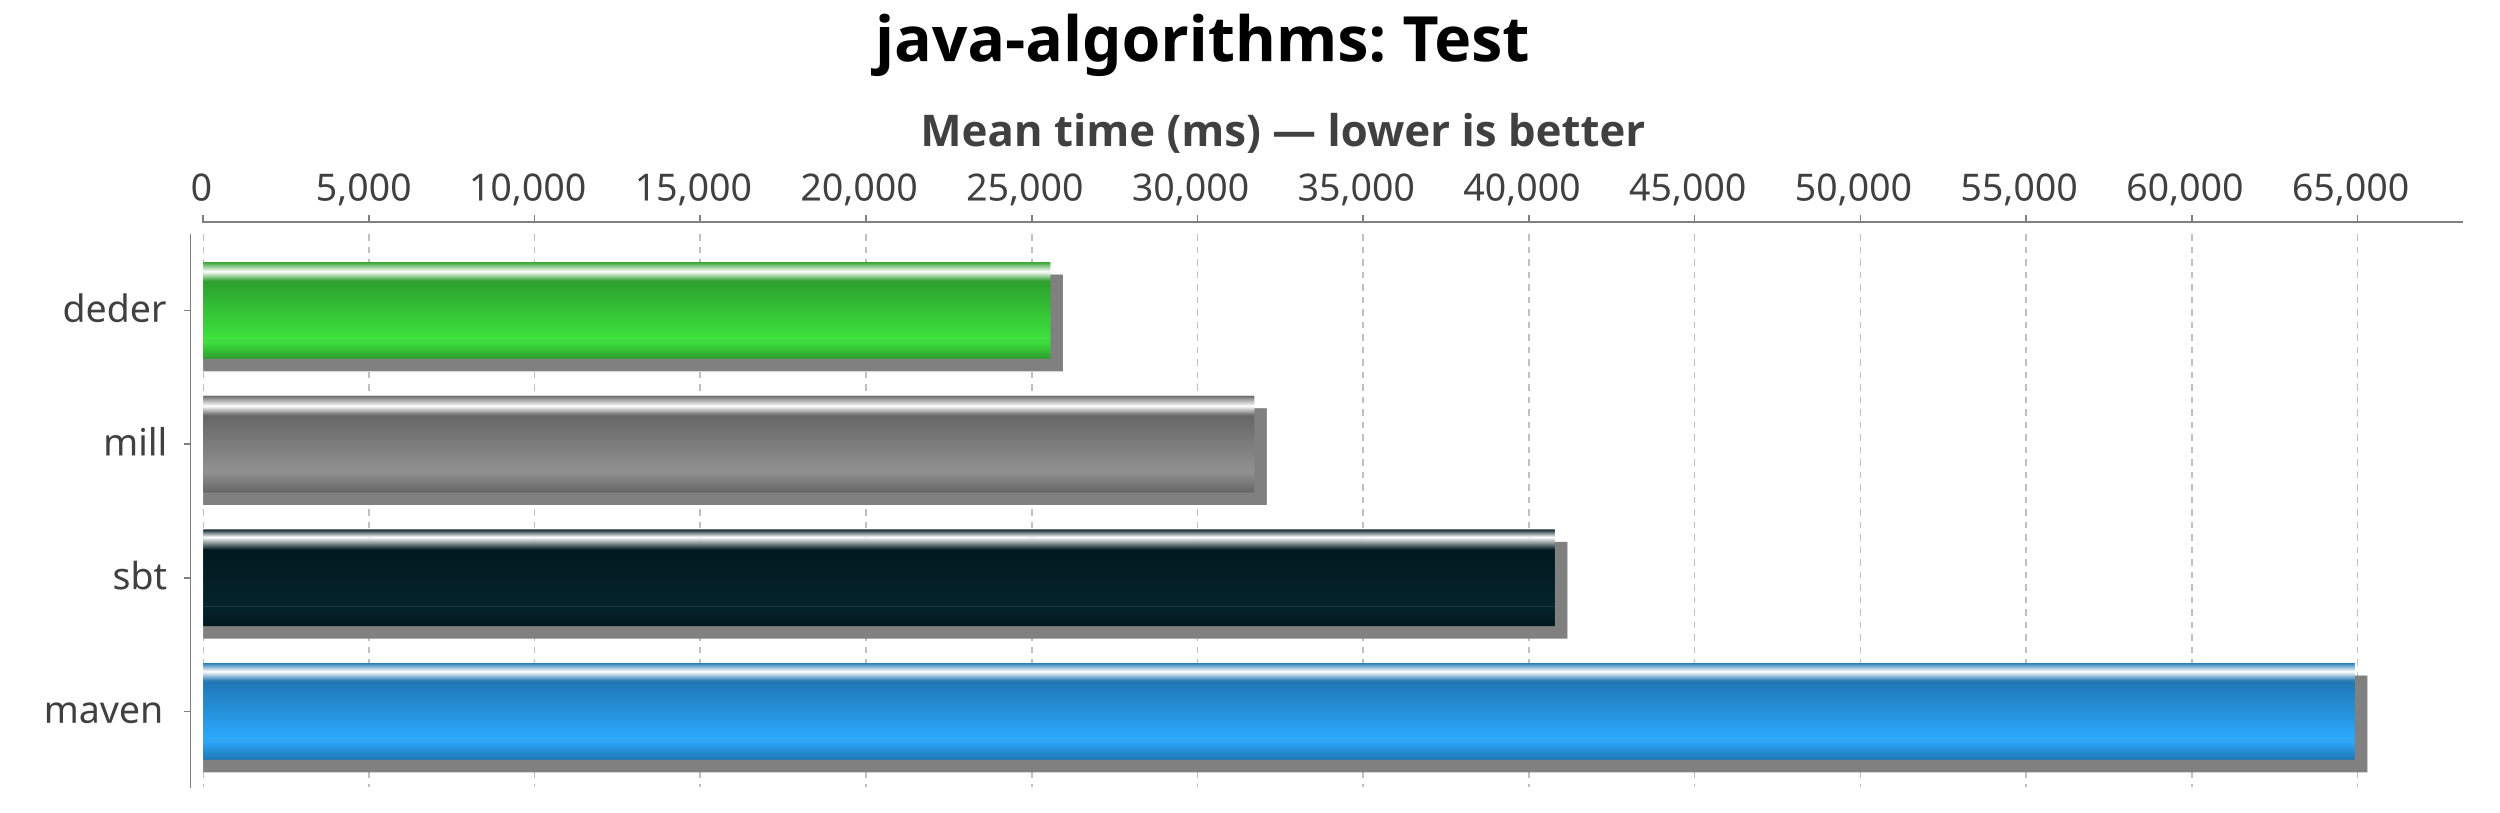
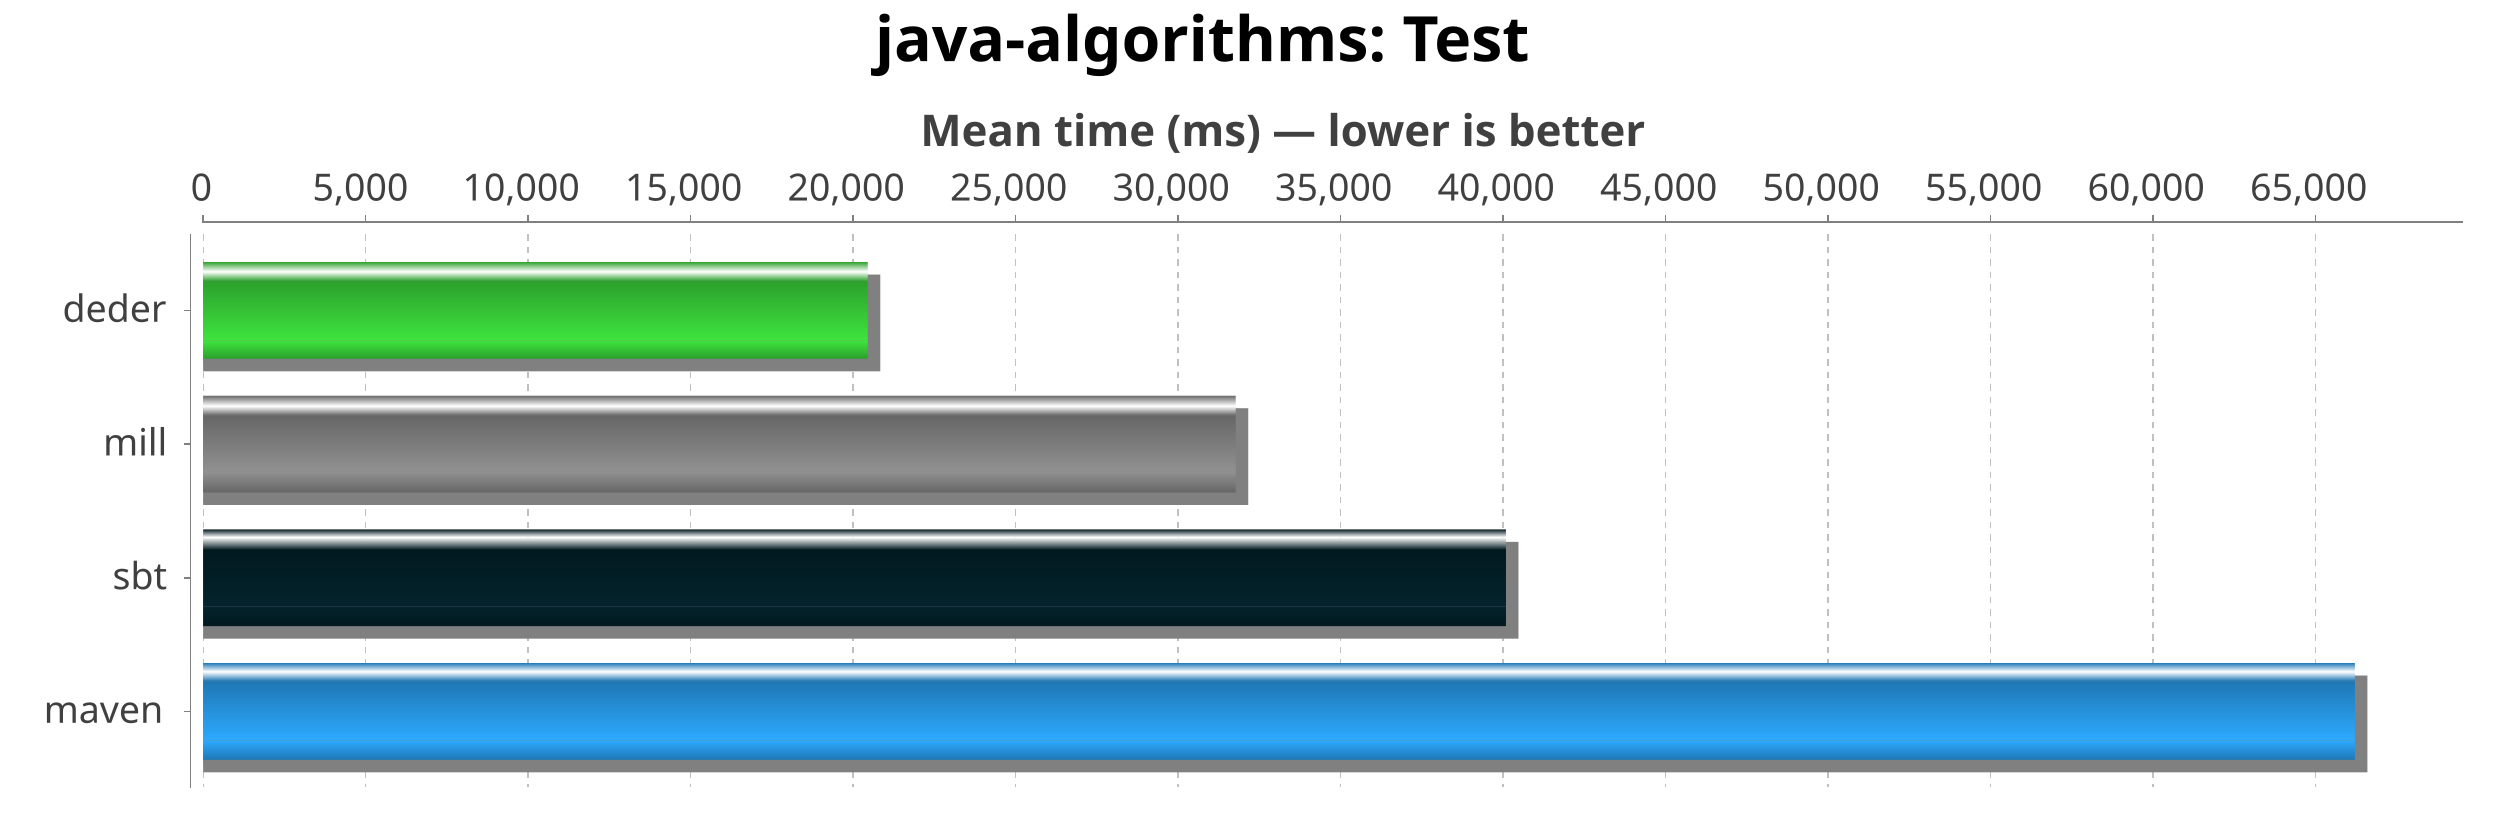
<svg xmlns="http://www.w3.org/2000/svg" width="800" height="260" text-rendering="auto" shape-rendering="auto">
  <defs>
-     <linearGradient id="_100043404205gp5" x1="0" y1="130" x2="0" y2="133" gradientUnits="userSpaceOnUse">
+     <linearGradient id="_328383385211gp5" x1="0" y1="130" x2="0" y2="133" gradientUnits="userSpaceOnUse">
      <stop offset="0%" stop-color="rgb(255,255,255)" />
      <stop offset="100%" stop-color="rgb(102,102,102)" />
    </linearGradient>
-     <linearGradient id="_100043404205gp6" x1="0" y1="133" x2="0" y2="151" gradientUnits="userSpaceOnUse">
+     <linearGradient id="_328383385211gp6" x1="0" y1="133" x2="0" y2="151" gradientUnits="userSpaceOnUse">
      <stop offset="0%" stop-color="rgb(102,102,102)" />
      <stop offset="100%" stop-color="rgb(145,145,145)" />
    </linearGradient>
-     <linearGradient id="_100043404205gp3" x1="0" y1="109" x2="0" y2="114.82" gradientUnits="userSpaceOnUse">
+     <linearGradient id="_328383385211gp3" x1="0" y1="109" x2="0" y2="114.82" gradientUnits="userSpaceOnUse">
      <stop offset="0%" stop-color="rgb(62,228,62)" />
      <stop offset="100%" stop-color="rgb(44,160,44)" />
    </linearGradient>
-     <linearGradient id="_100043404205gp8" x1="0" y1="169.4" x2="0" y2="172" gradientUnits="userSpaceOnUse">
+     <linearGradient id="_328383385211gp8" x1="0" y1="169.4" x2="0" y2="172" gradientUnits="userSpaceOnUse">
      <stop offset="0%" stop-color="rgb(1,25,31)" />
      <stop offset="100%" stop-color="rgb(255,255,255)" />
    </linearGradient>
-     <linearGradient id="_100043404205gp7" x1="0" y1="151" x2="0" y2="157.6" gradientUnits="userSpaceOnUse">
+     <linearGradient id="_328383385211gp7" x1="0" y1="151" x2="0" y2="157.6" gradientUnits="userSpaceOnUse">
      <stop offset="0%" stop-color="rgb(145,145,145)" />
      <stop offset="100%" stop-color="rgb(102,102,102)" />
    </linearGradient>
-     <linearGradient id="_100043404205gp14" x1="0" y1="218" x2="0" y2="237" gradientUnits="userSpaceOnUse">
+     <linearGradient id="_328383385211gp14" x1="0" y1="218" x2="0" y2="237" gradientUnits="userSpaceOnUse">
      <stop offset="0%" stop-color="rgb(31,119,180)" />
      <stop offset="100%" stop-color="rgb(44,170,255)" />
    </linearGradient>
-     <linearGradient id="_100043404205gp15" x1="0" y1="237" x2="0" y2="243.15" gradientUnits="userSpaceOnUse">
+     <linearGradient id="_328383385211gp15" x1="0" y1="237" x2="0" y2="243.15" gradientUnits="userSpaceOnUse">
      <stop offset="0%" stop-color="rgb(44,170,255)" />
      <stop offset="100%" stop-color="rgb(31,119,180)" />
    </linearGradient>
-     <linearGradient id="_100043404205gp10" x1="0" y1="176" x2="0" y2="194" gradientUnits="userSpaceOnUse">
+     <linearGradient id="_328383385211gp10" x1="0" y1="176" x2="0" y2="194" gradientUnits="userSpaceOnUse">
      <stop offset="0%" stop-color="rgb(1,25,31)" />
      <stop offset="100%" stop-color="rgb(4,35,44)" />
    </linearGradient>
-     <linearGradient id="_100043404205gp11" x1="0" y1="194" x2="0" y2="200.38" gradientUnits="userSpaceOnUse">
+     <linearGradient id="_328383385211gp11" x1="0" y1="194" x2="0" y2="200.38" gradientUnits="userSpaceOnUse">
      <stop offset="0%" stop-color="rgb(4,35,44)" />
      <stop offset="100%" stop-color="rgb(1,25,31)" />
    </linearGradient>
-     <linearGradient id="_100043404205gp1" x1="0" y1="87" x2="0" y2="90" gradientUnits="userSpaceOnUse">
+     <linearGradient id="_328383385211gp1" x1="0" y1="87" x2="0" y2="90" gradientUnits="userSpaceOnUse">
      <stop offset="0%" stop-color="rgb(255,255,255)" />
      <stop offset="100%" stop-color="rgb(44,160,44)" />
    </linearGradient>
-     <linearGradient id="_100043404205gp12" x1="0" y1="212.18" x2="0" y2="215" gradientUnits="userSpaceOnUse">
+     <linearGradient id="_328383385211gp12" x1="0" y1="212.18" x2="0" y2="215" gradientUnits="userSpaceOnUse">
      <stop offset="0%" stop-color="rgb(31,119,180)" />
      <stop offset="100%" stop-color="rgb(255,255,255)" />
    </linearGradient>
-     <linearGradient id="_100043404205gp2" x1="0" y1="90" x2="0" y2="109" gradientUnits="userSpaceOnUse">
+     <linearGradient id="_328383385211gp2" x1="0" y1="90" x2="0" y2="109" gradientUnits="userSpaceOnUse">
      <stop offset="0%" stop-color="rgb(44,160,44)" />
      <stop offset="100%" stop-color="rgb(62,228,62)" />
    </linearGradient>
-     <linearGradient id="_100043404205gp13" x1="0" y1="215" x2="0" y2="218" gradientUnits="userSpaceOnUse">
+     <linearGradient id="_328383385211gp13" x1="0" y1="215" x2="0" y2="218" gradientUnits="userSpaceOnUse">
      <stop offset="0%" stop-color="rgb(255,255,255)" />
      <stop offset="100%" stop-color="rgb(31,119,180)" />
    </linearGradient>
-     <linearGradient id="_100043404205gp9" x1="0" y1="172" x2="0" y2="176" gradientUnits="userSpaceOnUse">
+     <linearGradient id="_328383385211gp9" x1="0" y1="172" x2="0" y2="176" gradientUnits="userSpaceOnUse">
      <stop offset="0%" stop-color="rgb(255,255,255)" />
      <stop offset="100%" stop-color="rgb(1,25,31)" />
    </linearGradient>
-     <linearGradient id="_100043404205gp4" x1="0" y1="126.62" x2="0" y2="130" gradientUnits="userSpaceOnUse">
+     <linearGradient id="_328383385211gp4" x1="0" y1="126.62" x2="0" y2="130" gradientUnits="userSpaceOnUse">
      <stop offset="0%" stop-color="rgb(102,102,102)" />
      <stop offset="100%" stop-color="rgb(255,255,255)" />
    </linearGradient>
-     <linearGradient id="_100043404205gp0" x1="0" y1="83.85" x2="0" y2="87" gradientUnits="userSpaceOnUse">
+     <linearGradient id="_328383385211gp0" x1="0" y1="83.85" x2="0" y2="87" gradientUnits="userSpaceOnUse">
      <stop offset="0%" stop-color="rgb(44,160,44)" />
      <stop offset="100%" stop-color="rgb(255,255,255)" />
    </linearGradient>
-     <clipPath id="_100043404205clip-0">
+     <clipPath id="_328383385211clip-0">
      <path d="M0,0L0,260L800,260L800,0Z" />
    </clipPath>
-     <clipPath id="_100043404205clip-1">
+     <clipPath id="_328383385211clip-1">
      <path d="M65,75L65,252L788,252L788,75Z" />
    </clipPath>
  </defs>
-   <rect x="0" y="0" width="800" height="260" style="fill:rgb(255,255,255)" clip-path="url(#_100043404205clip-0)" />
+   <rect x="0" y="0" width="800" height="260" style="fill:rgb(255,255,255)" clip-path="url(#_328383385211clip-0)" />
  <g>
-     <text x="280" y="19.56" style="fill: rgb(0,0,0); fill-opacity: 1.0; font-family: sans-serif; font-size: 20px; font-weight: bold;" clip-path="url(#_100043404205clip-0)">java-algorithms: Test</text>
+     <text x="280" y="19.56" style="fill: rgb(0,0,0); fill-opacity: 1.0; font-family: sans-serif; font-size: 20px; font-weight: bold;" clip-path="url(#_328383385211clip-0)">java-algorithms: Test</text>
  </g>
-   <rect x="65" y="75" width="723" height="177" style="fill:rgb(255,255,255)" clip-path="url(#_100043404205clip-0)" />
-   <line x1="65" y1="71" x2="788" y2="71" style="stroke-width:0.5;stroke:rgb(128,128,128);stroke-opacity:1.0;stroke-linecap:square;stroke-miterlimit:10;shape-rendering:crispEdges" clip-path="url(#_100043404205clip-0)" />
+   <rect x="65" y="75" width="723" height="177" style="fill:rgb(255,255,255)" clip-path="url(#_328383385211clip-0)" />
+   <line x1="65" y1="71" x2="788" y2="71" style="stroke-width:0.5;stroke:rgb(128,128,128);stroke-opacity:1.0;stroke-linecap:square;stroke-miterlimit:10;shape-rendering:crispEdges" clip-path="url(#_328383385211clip-0)" />
  <g>
-     <text x="61" y="64.17" style="fill: rgb(64,64,64); fill-opacity: 1.0; font-family: sans-serif; font-size: 12px;" clip-path="url(#_100043404205clip-0)">0</text>
+     <text x="61" y="64.17" style="fill: rgb(64,64,64); fill-opacity: 1.0; font-family: sans-serif; font-size: 12px;" clip-path="url(#_328383385211clip-0)">0</text>
  </g>
-   <line x1="65" y1="69" x2="65" y2="71" style="stroke-width:0.5;stroke:rgb(128,128,128);stroke-opacity:1.0;stroke-linecap:square;stroke-miterlimit:10;shape-rendering:crispEdges" clip-path="url(#_100043404205clip-0)" />
+   <line x1="65" y1="69" x2="65" y2="71" style="stroke-width:0.5;stroke:rgb(128,128,128);stroke-opacity:1.0;stroke-linecap:square;stroke-miterlimit:10;shape-rendering:crispEdges" clip-path="url(#_328383385211clip-0)" />
  <g>
-     <text x="101.03" y="64.17" style="fill: rgb(64,64,64); fill-opacity: 1.0; font-family: sans-serif; font-size: 12px;" clip-path="url(#_100043404205clip-0)">5,000</text>
+     <text x="100" y="64.17" style="fill: rgb(64,64,64); fill-opacity: 1.0; font-family: sans-serif; font-size: 12px;" clip-path="url(#_328383385211clip-0)">5,000</text>
  </g>
-   <line x1="118.03" y1="69" x2="118.03" y2="71" style="stroke-width:0.5;stroke:rgb(128,128,128);stroke-opacity:1.0;stroke-linecap:square;stroke-miterlimit:10;shape-rendering:crispEdges" clip-path="url(#_100043404205clip-0)" />
+   <line x1="117" y1="69" x2="117" y2="71" style="stroke-width:0.5;stroke:rgb(128,128,128);stroke-opacity:1.0;stroke-linecap:square;stroke-miterlimit:10;shape-rendering:crispEdges" clip-path="url(#_328383385211clip-0)" />
  <g>
-     <text x="150.06" y="64.17" style="fill: rgb(64,64,64); fill-opacity: 1.0; font-family: sans-serif; font-size: 12px;" clip-path="url(#_100043404205clip-0)">10,000</text>
+     <text x="148" y="64.17" style="fill: rgb(64,64,64); fill-opacity: 1.0; font-family: sans-serif; font-size: 12px;" clip-path="url(#_328383385211clip-0)">10,000</text>
  </g>
-   <line x1="171.06" y1="69" x2="171.06" y2="71" style="stroke-width:0.5;stroke:rgb(128,128,128);stroke-opacity:1.0;stroke-linecap:square;stroke-miterlimit:10;shape-rendering:crispEdges" clip-path="url(#_100043404205clip-0)" />
+   <line x1="169" y1="69" x2="169" y2="71" style="stroke-width:0.5;stroke:rgb(128,128,128);stroke-opacity:1.0;stroke-linecap:square;stroke-miterlimit:10;shape-rendering:crispEdges" clip-path="url(#_328383385211clip-0)" />
  <g>
-     <text x="203.09" y="64.17" style="fill: rgb(64,64,64); fill-opacity: 1.0; font-family: sans-serif; font-size: 12px;" clip-path="url(#_100043404205clip-0)">15,000</text>
+     <text x="200" y="64.17" style="fill: rgb(64,64,64); fill-opacity: 1.0; font-family: sans-serif; font-size: 12px;" clip-path="url(#_328383385211clip-0)">15,000</text>
  </g>
-   <line x1="224.09" y1="69" x2="224.09" y2="71" style="stroke-width:0.5;stroke:rgb(128,128,128);stroke-opacity:1.0;stroke-linecap:square;stroke-miterlimit:10;shape-rendering:crispEdges" clip-path="url(#_100043404205clip-0)" />
+   <line x1="221" y1="69" x2="221" y2="71" style="stroke-width:0.5;stroke:rgb(128,128,128);stroke-opacity:1.0;stroke-linecap:square;stroke-miterlimit:10;shape-rendering:crispEdges" clip-path="url(#_328383385211clip-0)" />
  <g>
-     <text x="256.13" y="64.17" style="fill: rgb(64,64,64); fill-opacity: 1.0; font-family: sans-serif; font-size: 12px;" clip-path="url(#_100043404205clip-0)">20,000</text>
+     <text x="252" y="64.17" style="fill: rgb(64,64,64); fill-opacity: 1.0; font-family: sans-serif; font-size: 12px;" clip-path="url(#_328383385211clip-0)">20,000</text>
  </g>
-   <line x1="277.13" y1="69" x2="277.13" y2="71" style="stroke-width:0.5;stroke:rgb(128,128,128);stroke-opacity:1.0;stroke-linecap:square;stroke-miterlimit:10;shape-rendering:crispEdges" clip-path="url(#_100043404205clip-0)" />
+   <line x1="273" y1="69" x2="273" y2="71" style="stroke-width:0.5;stroke:rgb(128,128,128);stroke-opacity:1.0;stroke-linecap:square;stroke-miterlimit:10;shape-rendering:crispEdges" clip-path="url(#_328383385211clip-0)" />
  <g>
-     <text x="309.16" y="64.17" style="fill: rgb(64,64,64); fill-opacity: 1.0; font-family: sans-serif; font-size: 12px;" clip-path="url(#_100043404205clip-0)">25,000</text>
+     <text x="304.01" y="64.17" style="fill: rgb(64,64,64); fill-opacity: 1.0; font-family: sans-serif; font-size: 12px;" clip-path="url(#_328383385211clip-0)">25,000</text>
  </g>
-   <line x1="330.16" y1="69" x2="330.16" y2="71" style="stroke-width:0.5;stroke:rgb(128,128,128);stroke-opacity:1.0;stroke-linecap:square;stroke-miterlimit:10;shape-rendering:crispEdges" clip-path="url(#_100043404205clip-0)" />
+   <line x1="325.01" y1="69" x2="325.01" y2="71" style="stroke-width:0.5;stroke:rgb(128,128,128);stroke-opacity:1.0;stroke-linecap:square;stroke-miterlimit:10;shape-rendering:crispEdges" clip-path="url(#_328383385211clip-0)" />
  <g>
-     <text x="362.19" y="64.17" style="fill: rgb(64,64,64); fill-opacity: 1.0; font-family: sans-serif; font-size: 12px;" clip-path="url(#_100043404205clip-0)">30,000</text>
+     <text x="356.01" y="64.17" style="fill: rgb(64,64,64); fill-opacity: 1.0; font-family: sans-serif; font-size: 12px;" clip-path="url(#_328383385211clip-0)">30,000</text>
  </g>
-   <line x1="383.19" y1="69" x2="383.19" y2="71" style="stroke-width:0.5;stroke:rgb(128,128,128);stroke-opacity:1.0;stroke-linecap:square;stroke-miterlimit:10;shape-rendering:crispEdges" clip-path="url(#_100043404205clip-0)" />
+   <line x1="377.01" y1="69" x2="377.01" y2="71" style="stroke-width:0.5;stroke:rgb(128,128,128);stroke-opacity:1.0;stroke-linecap:square;stroke-miterlimit:10;shape-rendering:crispEdges" clip-path="url(#_328383385211clip-0)" />
  <g>
-     <text x="415.22" y="64.17" style="fill: rgb(64,64,64); fill-opacity: 1.0; font-family: sans-serif; font-size: 12px;" clip-path="url(#_100043404205clip-0)">35,000</text>
+     <text x="408.01" y="64.17" style="fill: rgb(64,64,64); fill-opacity: 1.0; font-family: sans-serif; font-size: 12px;" clip-path="url(#_328383385211clip-0)">35,000</text>
  </g>
-   <line x1="436.22" y1="69" x2="436.22" y2="71" style="stroke-width:0.5;stroke:rgb(128,128,128);stroke-opacity:1.0;stroke-linecap:square;stroke-miterlimit:10;shape-rendering:crispEdges" clip-path="url(#_100043404205clip-0)" />
+   <line x1="429.01" y1="69" x2="429.01" y2="71" style="stroke-width:0.5;stroke:rgb(128,128,128);stroke-opacity:1.0;stroke-linecap:square;stroke-miterlimit:10;shape-rendering:crispEdges" clip-path="url(#_328383385211clip-0)" />
  <g>
-     <text x="468.25" y="64.17" style="fill: rgb(64,64,64); fill-opacity: 1.0; font-family: sans-serif; font-size: 12px;" clip-path="url(#_100043404205clip-0)">40,000</text>
+     <text x="460.01" y="64.17" style="fill: rgb(64,64,64); fill-opacity: 1.0; font-family: sans-serif; font-size: 12px;" clip-path="url(#_328383385211clip-0)">40,000</text>
  </g>
-   <line x1="489.25" y1="69" x2="489.25" y2="71" style="stroke-width:0.5;stroke:rgb(128,128,128);stroke-opacity:1.0;stroke-linecap:square;stroke-miterlimit:10;shape-rendering:crispEdges" clip-path="url(#_100043404205clip-0)" />
+   <line x1="481.01" y1="69" x2="481.01" y2="71" style="stroke-width:0.5;stroke:rgb(128,128,128);stroke-opacity:1.0;stroke-linecap:square;stroke-miterlimit:10;shape-rendering:crispEdges" clip-path="url(#_328383385211clip-0)" />
  <g>
-     <text x="521.28" y="64.17" style="fill: rgb(64,64,64); fill-opacity: 1.0; font-family: sans-serif; font-size: 12px;" clip-path="url(#_100043404205clip-0)">45,000</text>
+     <text x="512.01" y="64.17" style="fill: rgb(64,64,64); fill-opacity: 1.0; font-family: sans-serif; font-size: 12px;" clip-path="url(#_328383385211clip-0)">45,000</text>
  </g>
-   <line x1="542.28" y1="69" x2="542.28" y2="71" style="stroke-width:0.5;stroke:rgb(128,128,128);stroke-opacity:1.0;stroke-linecap:square;stroke-miterlimit:10;shape-rendering:crispEdges" clip-path="url(#_100043404205clip-0)" />
+   <line x1="533.01" y1="69" x2="533.01" y2="71" style="stroke-width:0.5;stroke:rgb(128,128,128);stroke-opacity:1.0;stroke-linecap:square;stroke-miterlimit:10;shape-rendering:crispEdges" clip-path="url(#_328383385211clip-0)" />
  <g>
-     <text x="574.31" y="64.17" style="fill: rgb(64,64,64); fill-opacity: 1.0; font-family: sans-serif; font-size: 12px;" clip-path="url(#_100043404205clip-0)">50,000</text>
+     <text x="564.01" y="64.17" style="fill: rgb(64,64,64); fill-opacity: 1.0; font-family: sans-serif; font-size: 12px;" clip-path="url(#_328383385211clip-0)">50,000</text>
  </g>
-   <line x1="595.31" y1="69" x2="595.31" y2="71" style="stroke-width:0.5;stroke:rgb(128,128,128);stroke-opacity:1.0;stroke-linecap:square;stroke-miterlimit:10;shape-rendering:crispEdges" clip-path="url(#_100043404205clip-0)" />
+   <line x1="585.01" y1="69" x2="585.01" y2="71" style="stroke-width:0.5;stroke:rgb(128,128,128);stroke-opacity:1.0;stroke-linecap:square;stroke-miterlimit:10;shape-rendering:crispEdges" clip-path="url(#_328383385211clip-0)" />
  <g>
-     <text x="627.34" y="64.17" style="fill: rgb(64,64,64); fill-opacity: 1.0; font-family: sans-serif; font-size: 12px;" clip-path="url(#_100043404205clip-0)">55,000</text>
+     <text x="616.01" y="64.17" style="fill: rgb(64,64,64); fill-opacity: 1.0; font-family: sans-serif; font-size: 12px;" clip-path="url(#_328383385211clip-0)">55,000</text>
  </g>
-   <line x1="648.34" y1="69" x2="648.34" y2="71" style="stroke-width:0.5;stroke:rgb(128,128,128);stroke-opacity:1.0;stroke-linecap:square;stroke-miterlimit:10;shape-rendering:crispEdges" clip-path="url(#_100043404205clip-0)" />
+   <line x1="637.01" y1="69" x2="637.01" y2="71" style="stroke-width:0.5;stroke:rgb(128,128,128);stroke-opacity:1.0;stroke-linecap:square;stroke-miterlimit:10;shape-rendering:crispEdges" clip-path="url(#_328383385211clip-0)" />
  <g>
-     <text x="680.38" y="64.17" style="fill: rgb(64,64,64); fill-opacity: 1.0; font-family: sans-serif; font-size: 12px;" clip-path="url(#_100043404205clip-0)">60,000</text>
+     <text x="668.01" y="64.17" style="fill: rgb(64,64,64); fill-opacity: 1.0; font-family: sans-serif; font-size: 12px;" clip-path="url(#_328383385211clip-0)">60,000</text>
  </g>
-   <line x1="701.38" y1="69" x2="701.38" y2="71" style="stroke-width:0.5;stroke:rgb(128,128,128);stroke-opacity:1.0;stroke-linecap:square;stroke-miterlimit:10;shape-rendering:crispEdges" clip-path="url(#_100043404205clip-0)" />
+   <line x1="689.01" y1="69" x2="689.01" y2="71" style="stroke-width:0.5;stroke:rgb(128,128,128);stroke-opacity:1.0;stroke-linecap:square;stroke-miterlimit:10;shape-rendering:crispEdges" clip-path="url(#_328383385211clip-0)" />
  <g>
-     <text x="733.41" y="64.17" style="fill: rgb(64,64,64); fill-opacity: 1.0; font-family: sans-serif; font-size: 12px;" clip-path="url(#_100043404205clip-0)">65,000</text>
+     <text x="720.02" y="64.17" style="fill: rgb(64,64,64); fill-opacity: 1.0; font-family: sans-serif; font-size: 12px;" clip-path="url(#_328383385211clip-0)">65,000</text>
  </g>
-   <line x1="754.41" y1="69" x2="754.41" y2="71" style="stroke-width:0.5;stroke:rgb(128,128,128);stroke-opacity:1.0;stroke-linecap:square;stroke-miterlimit:10;shape-rendering:crispEdges" clip-path="url(#_100043404205clip-0)" />
+   <line x1="741.02" y1="69" x2="741.02" y2="71" style="stroke-width:0.5;stroke:rgb(128,128,128);stroke-opacity:1.0;stroke-linecap:square;stroke-miterlimit:10;shape-rendering:crispEdges" clip-path="url(#_328383385211clip-0)" />
  <g>
-     <text x="294.5" y="46.73" style="fill: rgb(64,64,64); fill-opacity: 1.0; font-family: sans-serif; font-size: 14px; font-weight: bold;" clip-path="url(#_100043404205clip-0)">Mean time (ms) — lower is better</text>
+     <text x="294.5" y="46.73" style="fill: rgb(64,64,64); fill-opacity: 1.0; font-family: sans-serif; font-size: 14px; font-weight: bold;" clip-path="url(#_328383385211clip-0)">Mean time (ms) — lower is better</text>
  </g>
-   <line x1="61" y1="75" x2="61" y2="252" style="stroke-width:0.5;stroke:rgb(128,128,128);stroke-opacity:1.0;stroke-linecap:square;stroke-miterlimit:10;shape-rendering:crispEdges" clip-path="url(#_100043404205clip-0)" />
-   <line x1="61" y1="99.34" x2="61" y2="99.34" style="stroke-width:0.5;stroke:rgb(128,128,128);stroke-opacity:1.0;stroke-linecap:square;stroke-miterlimit:10;shape-rendering:crispEdges" clip-path="url(#_100043404205clip-0)" />
-   <line x1="61" y1="99.34" x2="59" y2="99.34" style="stroke-width:0.5;stroke:rgb(128,128,128);stroke-opacity:1.0;stroke-linecap:square;stroke-miterlimit:10;shape-rendering:crispEdges" clip-path="url(#_100043404205clip-0)" />
-   <line x1="61" y1="142.11" x2="61" y2="142.11" style="stroke-width:0.5;stroke:rgb(128,128,128);stroke-opacity:1.0;stroke-linecap:square;stroke-miterlimit:10;shape-rendering:crispEdges" clip-path="url(#_100043404205clip-0)" />
-   <line x1="61" y1="142.11" x2="59" y2="142.11" style="stroke-width:0.5;stroke:rgb(128,128,128);stroke-opacity:1.0;stroke-linecap:square;stroke-miterlimit:10;shape-rendering:crispEdges" clip-path="url(#_100043404205clip-0)" />
-   <line x1="61" y1="184.89" x2="61" y2="184.89" style="stroke-width:0.5;stroke:rgb(128,128,128);stroke-opacity:1.0;stroke-linecap:square;stroke-miterlimit:10;shape-rendering:crispEdges" clip-path="url(#_100043404205clip-0)" />
-   <line x1="61" y1="184.89" x2="59" y2="184.89" style="stroke-width:0.5;stroke:rgb(128,128,128);stroke-opacity:1.0;stroke-linecap:square;stroke-miterlimit:10;shape-rendering:crispEdges" clip-path="url(#_100043404205clip-0)" />
-   <line x1="61" y1="227.66" x2="61" y2="227.66" style="stroke-width:0.5;stroke:rgb(128,128,128);stroke-opacity:1.0;stroke-linecap:square;stroke-miterlimit:10;shape-rendering:crispEdges" clip-path="url(#_100043404205clip-0)" />
-   <line x1="61" y1="227.66" x2="59" y2="227.66" style="stroke-width:0.5;stroke:rgb(128,128,128);stroke-opacity:1.0;stroke-linecap:square;stroke-miterlimit:10;shape-rendering:crispEdges" clip-path="url(#_100043404205clip-0)" />
+   <line x1="61" y1="75" x2="61" y2="252" style="stroke-width:0.5;stroke:rgb(128,128,128);stroke-opacity:1.0;stroke-linecap:square;stroke-miterlimit:10;shape-rendering:crispEdges" clip-path="url(#_328383385211clip-0)" />
+   <line x1="61" y1="99.34" x2="61" y2="99.34" style="stroke-width:0.5;stroke:rgb(128,128,128);stroke-opacity:1.0;stroke-linecap:square;stroke-miterlimit:10;shape-rendering:crispEdges" clip-path="url(#_328383385211clip-0)" />
+   <line x1="61" y1="99.34" x2="59" y2="99.34" style="stroke-width:0.5;stroke:rgb(128,128,128);stroke-opacity:1.0;stroke-linecap:square;stroke-miterlimit:10;shape-rendering:crispEdges" clip-path="url(#_328383385211clip-0)" />
+   <line x1="61" y1="142.11" x2="61" y2="142.11" style="stroke-width:0.5;stroke:rgb(128,128,128);stroke-opacity:1.0;stroke-linecap:square;stroke-miterlimit:10;shape-rendering:crispEdges" clip-path="url(#_328383385211clip-0)" />
+   <line x1="61" y1="142.11" x2="59" y2="142.11" style="stroke-width:0.5;stroke:rgb(128,128,128);stroke-opacity:1.0;stroke-linecap:square;stroke-miterlimit:10;shape-rendering:crispEdges" clip-path="url(#_328383385211clip-0)" />
+   <line x1="61" y1="184.89" x2="61" y2="184.89" style="stroke-width:0.5;stroke:rgb(128,128,128);stroke-opacity:1.0;stroke-linecap:square;stroke-miterlimit:10;shape-rendering:crispEdges" clip-path="url(#_328383385211clip-0)" />
+   <line x1="61" y1="184.89" x2="59" y2="184.89" style="stroke-width:0.5;stroke:rgb(128,128,128);stroke-opacity:1.0;stroke-linecap:square;stroke-miterlimit:10;shape-rendering:crispEdges" clip-path="url(#_328383385211clip-0)" />
+   <line x1="61" y1="227.66" x2="61" y2="227.66" style="stroke-width:0.5;stroke:rgb(128,128,128);stroke-opacity:1.0;stroke-linecap:square;stroke-miterlimit:10;shape-rendering:crispEdges" clip-path="url(#_328383385211clip-0)" />
+   <line x1="61" y1="227.66" x2="59" y2="227.66" style="stroke-width:0.5;stroke:rgb(128,128,128);stroke-opacity:1.0;stroke-linecap:square;stroke-miterlimit:10;shape-rendering:crispEdges" clip-path="url(#_328383385211clip-0)" />
  <g>
-     <text x="20" y="102.98" style="fill: rgb(64,64,64); fill-opacity: 1.0; font-family: sans-serif; font-size: 12px;" clip-path="url(#_100043404205clip-0)">deder</text>
+     <text x="20" y="102.98" style="fill: rgb(64,64,64); fill-opacity: 1.0; font-family: sans-serif; font-size: 12px;" clip-path="url(#_328383385211clip-0)">deder</text>
  </g>
  <g>
-     <text x="33" y="145.75" style="fill: rgb(64,64,64); fill-opacity: 1.0; font-family: sans-serif; font-size: 12px;" clip-path="url(#_100043404205clip-0)">mill</text>
+     <text x="33" y="145.75" style="fill: rgb(64,64,64); fill-opacity: 1.0; font-family: sans-serif; font-size: 12px;" clip-path="url(#_328383385211clip-0)">mill</text>
  </g>
  <g>
-     <text x="36" y="188.53" style="fill: rgb(64,64,64); fill-opacity: 1.0; font-family: sans-serif; font-size: 12px;" clip-path="url(#_100043404205clip-0)">sbt</text>
+     <text x="36" y="188.53" style="fill: rgb(64,64,64); fill-opacity: 1.0; font-family: sans-serif; font-size: 12px;" clip-path="url(#_328383385211clip-0)">sbt</text>
  </g>
  <g>
-     <text x="14" y="231.3" style="fill: rgb(64,64,64); fill-opacity: 1.0; font-family: sans-serif; font-size: 12px;" clip-path="url(#_100043404205clip-0)">maven</text>
+     <text x="14" y="231.3" style="fill: rgb(64,64,64); fill-opacity: 1.0; font-family: sans-serif; font-size: 12px;" clip-path="url(#_328383385211clip-0)">maven</text>
  </g>
-   <line x1="65" y1="75" x2="65" y2="252" style="stroke-width:0.5;stroke:rgb(192,192,192);stroke-opacity:1.0;stroke-linejoin:bevel;stroke-miterlimit:0;stroke-dasharray:2.0,2.0;shape-rendering:crispEdges" clip-path="url(#_100043404205clip-1)" />
-   <line x1="118.03" y1="75" x2="118.03" y2="252" style="stroke-width:0.5;stroke:rgb(192,192,192);stroke-opacity:1.0;stroke-linejoin:bevel;stroke-miterlimit:0;stroke-dasharray:2.0,2.0;shape-rendering:crispEdges" clip-path="url(#_100043404205clip-1)" />
-   <line x1="171.06" y1="75" x2="171.06" y2="252" style="stroke-width:0.5;stroke:rgb(192,192,192);stroke-opacity:1.0;stroke-linejoin:bevel;stroke-miterlimit:0;stroke-dasharray:2.0,2.0;shape-rendering:crispEdges" clip-path="url(#_100043404205clip-1)" />
-   <line x1="224.09" y1="75" x2="224.09" y2="252" style="stroke-width:0.5;stroke:rgb(192,192,192);stroke-opacity:1.0;stroke-linejoin:bevel;stroke-miterlimit:0;stroke-dasharray:2.0,2.0;shape-rendering:crispEdges" clip-path="url(#_100043404205clip-1)" />
-   <line x1="277.13" y1="75" x2="277.13" y2="252" style="stroke-width:0.5;stroke:rgb(192,192,192);stroke-opacity:1.0;stroke-linejoin:bevel;stroke-miterlimit:0;stroke-dasharray:2.0,2.0;shape-rendering:crispEdges" clip-path="url(#_100043404205clip-1)" />
-   <line x1="330.16" y1="75" x2="330.16" y2="252" style="stroke-width:0.5;stroke:rgb(192,192,192);stroke-opacity:1.0;stroke-linejoin:bevel;stroke-miterlimit:0;stroke-dasharray:2.0,2.0;shape-rendering:crispEdges" clip-path="url(#_100043404205clip-1)" />
-   <line x1="383.19" y1="75" x2="383.19" y2="252" style="stroke-width:0.5;stroke:rgb(192,192,192);stroke-opacity:1.0;stroke-linejoin:bevel;stroke-miterlimit:0;stroke-dasharray:2.0,2.0;shape-rendering:crispEdges" clip-path="url(#_100043404205clip-1)" />
-   <line x1="436.22" y1="75" x2="436.22" y2="252" style="stroke-width:0.5;stroke:rgb(192,192,192);stroke-opacity:1.0;stroke-linejoin:bevel;stroke-miterlimit:0;stroke-dasharray:2.0,2.0;shape-rendering:crispEdges" clip-path="url(#_100043404205clip-1)" />
-   <line x1="489.25" y1="75" x2="489.25" y2="252" style="stroke-width:0.5;stroke:rgb(192,192,192);stroke-opacity:1.0;stroke-linejoin:bevel;stroke-miterlimit:0;stroke-dasharray:2.0,2.0;shape-rendering:crispEdges" clip-path="url(#_100043404205clip-1)" />
-   <line x1="542.28" y1="75" x2="542.28" y2="252" style="stroke-width:0.5;stroke:rgb(192,192,192);stroke-opacity:1.0;stroke-linejoin:bevel;stroke-miterlimit:0;stroke-dasharray:2.0,2.0;shape-rendering:crispEdges" clip-path="url(#_100043404205clip-1)" />
-   <line x1="595.31" y1="75" x2="595.31" y2="252" style="stroke-width:0.5;stroke:rgb(192,192,192);stroke-opacity:1.0;stroke-linejoin:bevel;stroke-miterlimit:0;stroke-dasharray:2.0,2.0;shape-rendering:crispEdges" clip-path="url(#_100043404205clip-1)" />
-   <line x1="648.34" y1="75" x2="648.34" y2="252" style="stroke-width:0.5;stroke:rgb(192,192,192);stroke-opacity:1.0;stroke-linejoin:bevel;stroke-miterlimit:0;stroke-dasharray:2.0,2.0;shape-rendering:crispEdges" clip-path="url(#_100043404205clip-1)" />
-   <line x1="701.38" y1="75" x2="701.38" y2="252" style="stroke-width:0.5;stroke:rgb(192,192,192);stroke-opacity:1.0;stroke-linejoin:bevel;stroke-miterlimit:0;stroke-dasharray:2.0,2.0;shape-rendering:crispEdges" clip-path="url(#_100043404205clip-1)" />
-   <line x1="754.41" y1="75" x2="754.41" y2="252" style="stroke-width:0.5;stroke:rgb(192,192,192);stroke-opacity:1.0;stroke-linejoin:bevel;stroke-miterlimit:0;stroke-dasharray:2.0,2.0;shape-rendering:crispEdges" clip-path="url(#_100043404205clip-1)" />
-   <rect x="65" y="87.85" width="275.15" height="30.97" style="fill:rgb(128,128,128)" clip-path="url(#_100043404205clip-1)" />
-   <rect x="65" y="83.85" width="271.15" height="3.15" style="fill:url(#_100043404205gp0)" clip-path="url(#_100043404205clip-1)" />
-   <rect x="65" y="87" width="271.15" height="3" style="fill:url(#_100043404205gp1)" clip-path="url(#_100043404205clip-1)" />
-   <rect x="65" y="90" width="271.15" height="19" style="fill:url(#_100043404205gp2)" clip-path="url(#_100043404205clip-1)" />
-   <rect x="65" y="109" width="271.15" height="5.82" style="fill:url(#_100043404205gp3)" clip-path="url(#_100043404205clip-1)" />
-   <rect x="65" y="130.62" width="340.4" height="30.98" style="fill:rgb(128,128,128)" clip-path="url(#_100043404205clip-1)" />
-   <rect x="65" y="126.63" width="336.4" height="3.37" style="fill:url(#_100043404205gp4)" clip-path="url(#_100043404205clip-1)" />
-   <rect x="65" y="130" width="336.4" height="3" style="fill:url(#_100043404205gp5)" clip-path="url(#_100043404205clip-1)" />
-   <rect x="65" y="133" width="336.4" height="18" style="fill:url(#_100043404205gp6)" clip-path="url(#_100043404205clip-1)" />
-   <rect x="65" y="151" width="336.4" height="6.6" style="fill:url(#_100043404205gp7)" clip-path="url(#_100043404205clip-1)" />
-   <rect x="65" y="173.4" width="436.58" height="30.97" style="fill:rgb(128,128,128)" clip-path="url(#_100043404205clip-1)" />
-   <rect x="65" y="169.4" width="432.58" height="2.6" style="fill:url(#_100043404205gp8)" clip-path="url(#_100043404205clip-1)" />
-   <rect x="65" y="172" width="432.58" height="4" style="fill:url(#_100043404205gp9)" clip-path="url(#_100043404205clip-1)" />
-   <rect x="65" y="176" width="432.58" height="18" style="fill:url(#_100043404205gp10)" clip-path="url(#_100043404205clip-1)" />
-   <rect x="65" y="194" width="432.58" height="6.37" style="fill:url(#_100043404205gp11)" clip-path="url(#_100043404205clip-1)" />
-   <rect x="65" y="216.17" width="692.57" height="30.97" style="fill:rgb(128,128,128)" clip-path="url(#_100043404205clip-1)" />
-   <rect x="65" y="212.17" width="688.57" height="2.83" style="fill:url(#_100043404205gp12)" clip-path="url(#_100043404205clip-1)" />
-   <rect x="65" y="215" width="688.57" height="3" style="fill:url(#_100043404205gp13)" clip-path="url(#_100043404205clip-1)" />
-   <rect x="65" y="218" width="688.57" height="19" style="fill:url(#_100043404205gp14)" clip-path="url(#_100043404205clip-1)" />
-   <rect x="65" y="237" width="688.57" height="6.15" style="fill:url(#_100043404205gp15)" clip-path="url(#_100043404205clip-1)" />
+   <line x1="65" y1="75" x2="65" y2="252" style="stroke-width:0.5;stroke:rgb(192,192,192);stroke-opacity:1.0;stroke-linejoin:bevel;stroke-miterlimit:0;stroke-dasharray:2.0,2.0;shape-rendering:crispEdges" clip-path="url(#_328383385211clip-1)" />
+   <line x1="117" y1="75" x2="117" y2="252" style="stroke-width:0.5;stroke:rgb(192,192,192);stroke-opacity:1.0;stroke-linejoin:bevel;stroke-miterlimit:0;stroke-dasharray:2.0,2.0;shape-rendering:crispEdges" clip-path="url(#_328383385211clip-1)" />
+   <line x1="169" y1="75" x2="169" y2="252" style="stroke-width:0.5;stroke:rgb(192,192,192);stroke-opacity:1.0;stroke-linejoin:bevel;stroke-miterlimit:0;stroke-dasharray:2.0,2.0;shape-rendering:crispEdges" clip-path="url(#_328383385211clip-1)" />
+   <line x1="221" y1="75" x2="221" y2="252" style="stroke-width:0.5;stroke:rgb(192,192,192);stroke-opacity:1.0;stroke-linejoin:bevel;stroke-miterlimit:0;stroke-dasharray:2.0,2.0;shape-rendering:crispEdges" clip-path="url(#_328383385211clip-1)" />
+   <line x1="273" y1="75" x2="273" y2="252" style="stroke-width:0.5;stroke:rgb(192,192,192);stroke-opacity:1.0;stroke-linejoin:bevel;stroke-miterlimit:0;stroke-dasharray:2.0,2.0;shape-rendering:crispEdges" clip-path="url(#_328383385211clip-1)" />
+   <line x1="325.01" y1="75" x2="325.01" y2="252" style="stroke-width:0.5;stroke:rgb(192,192,192);stroke-opacity:1.0;stroke-linejoin:bevel;stroke-miterlimit:0;stroke-dasharray:2.0,2.0;shape-rendering:crispEdges" clip-path="url(#_328383385211clip-1)" />
+   <line x1="377.01" y1="75" x2="377.01" y2="252" style="stroke-width:0.5;stroke:rgb(192,192,192);stroke-opacity:1.0;stroke-linejoin:bevel;stroke-miterlimit:0;stroke-dasharray:2.0,2.0;shape-rendering:crispEdges" clip-path="url(#_328383385211clip-1)" />
+   <line x1="429.01" y1="75" x2="429.01" y2="252" style="stroke-width:0.5;stroke:rgb(192,192,192);stroke-opacity:1.0;stroke-linejoin:bevel;stroke-miterlimit:0;stroke-dasharray:2.0,2.0;shape-rendering:crispEdges" clip-path="url(#_328383385211clip-1)" />
+   <line x1="481.01" y1="75" x2="481.01" y2="252" style="stroke-width:0.5;stroke:rgb(192,192,192);stroke-opacity:1.0;stroke-linejoin:bevel;stroke-miterlimit:0;stroke-dasharray:2.0,2.0;shape-rendering:crispEdges" clip-path="url(#_328383385211clip-1)" />
+   <line x1="533.01" y1="75" x2="533.01" y2="252" style="stroke-width:0.5;stroke:rgb(192,192,192);stroke-opacity:1.0;stroke-linejoin:bevel;stroke-miterlimit:0;stroke-dasharray:2.0,2.0;shape-rendering:crispEdges" clip-path="url(#_328383385211clip-1)" />
+   <line x1="585.01" y1="75" x2="585.01" y2="252" style="stroke-width:0.5;stroke:rgb(192,192,192);stroke-opacity:1.0;stroke-linejoin:bevel;stroke-miterlimit:0;stroke-dasharray:2.0,2.0;shape-rendering:crispEdges" clip-path="url(#_328383385211clip-1)" />
+   <line x1="637.01" y1="75" x2="637.01" y2="252" style="stroke-width:0.5;stroke:rgb(192,192,192);stroke-opacity:1.0;stroke-linejoin:bevel;stroke-miterlimit:0;stroke-dasharray:2.0,2.0;shape-rendering:crispEdges" clip-path="url(#_328383385211clip-1)" />
+   <line x1="689.01" y1="75" x2="689.01" y2="252" style="stroke-width:0.5;stroke:rgb(192,192,192);stroke-opacity:1.0;stroke-linejoin:bevel;stroke-miterlimit:0;stroke-dasharray:2.0,2.0;shape-rendering:crispEdges" clip-path="url(#_328383385211clip-1)" />
+   <line x1="741.02" y1="75" x2="741.02" y2="252" style="stroke-width:0.5;stroke:rgb(192,192,192);stroke-opacity:1.0;stroke-linejoin:bevel;stroke-miterlimit:0;stroke-dasharray:2.0,2.0;shape-rendering:crispEdges" clip-path="url(#_328383385211clip-1)" />
+   <rect x="65" y="87.85" width="216.69" height="30.97" style="fill:rgb(128,128,128)" clip-path="url(#_328383385211clip-1)" />
+   <rect x="65" y="83.85" width="212.69" height="3.15" style="fill:url(#_328383385211gp0)" clip-path="url(#_328383385211clip-1)" />
+   <rect x="65" y="87" width="212.69" height="3" style="fill:url(#_328383385211gp1)" clip-path="url(#_328383385211clip-1)" />
+   <rect x="65" y="90" width="212.69" height="19" style="fill:url(#_328383385211gp2)" clip-path="url(#_328383385211clip-1)" />
+   <rect x="65" y="109" width="212.69" height="5.82" style="fill:url(#_328383385211gp3)" clip-path="url(#_328383385211clip-1)" />
+   <rect x="65" y="130.62" width="334.44" height="30.98" style="fill:rgb(128,128,128)" clip-path="url(#_328383385211clip-1)" />
+   <rect x="65" y="126.63" width="330.44" height="3.37" style="fill:url(#_328383385211gp4)" clip-path="url(#_328383385211clip-1)" />
+   <rect x="65" y="130" width="330.44" height="3" style="fill:url(#_328383385211gp5)" clip-path="url(#_328383385211clip-1)" />
+   <rect x="65" y="133" width="330.44" height="18" style="fill:url(#_328383385211gp6)" clip-path="url(#_328383385211clip-1)" />
+   <rect x="65" y="151" width="330.44" height="6.6" style="fill:url(#_328383385211gp7)" clip-path="url(#_328383385211clip-1)" />
+   <rect x="65" y="173.4" width="420.91" height="30.97" style="fill:rgb(128,128,128)" clip-path="url(#_328383385211clip-1)" />
+   <rect x="65" y="169.4" width="416.91" height="2.6" style="fill:url(#_328383385211gp8)" clip-path="url(#_328383385211clip-1)" />
+   <rect x="65" y="172" width="416.91" height="4" style="fill:url(#_328383385211gp9)" clip-path="url(#_328383385211clip-1)" />
+   <rect x="65" y="176" width="416.91" height="18" style="fill:url(#_328383385211gp10)" clip-path="url(#_328383385211clip-1)" />
+   <rect x="65" y="194" width="416.91" height="6.37" style="fill:url(#_328383385211gp11)" clip-path="url(#_328383385211clip-1)" />
+   <rect x="65" y="216.17" width="692.57" height="30.97" style="fill:rgb(128,128,128)" clip-path="url(#_328383385211clip-1)" />
+   <rect x="65" y="212.17" width="688.57" height="2.83" style="fill:url(#_328383385211gp12)" clip-path="url(#_328383385211clip-1)" />
+   <rect x="65" y="215" width="688.57" height="3" style="fill:url(#_328383385211gp13)" clip-path="url(#_328383385211clip-1)" />
+   <rect x="65" y="218" width="688.57" height="19" style="fill:url(#_328383385211gp14)" clip-path="url(#_328383385211clip-1)" />
+   <rect x="65" y="237" width="688.57" height="6.15" style="fill:url(#_328383385211gp15)" clip-path="url(#_328383385211clip-1)" />
</svg>
